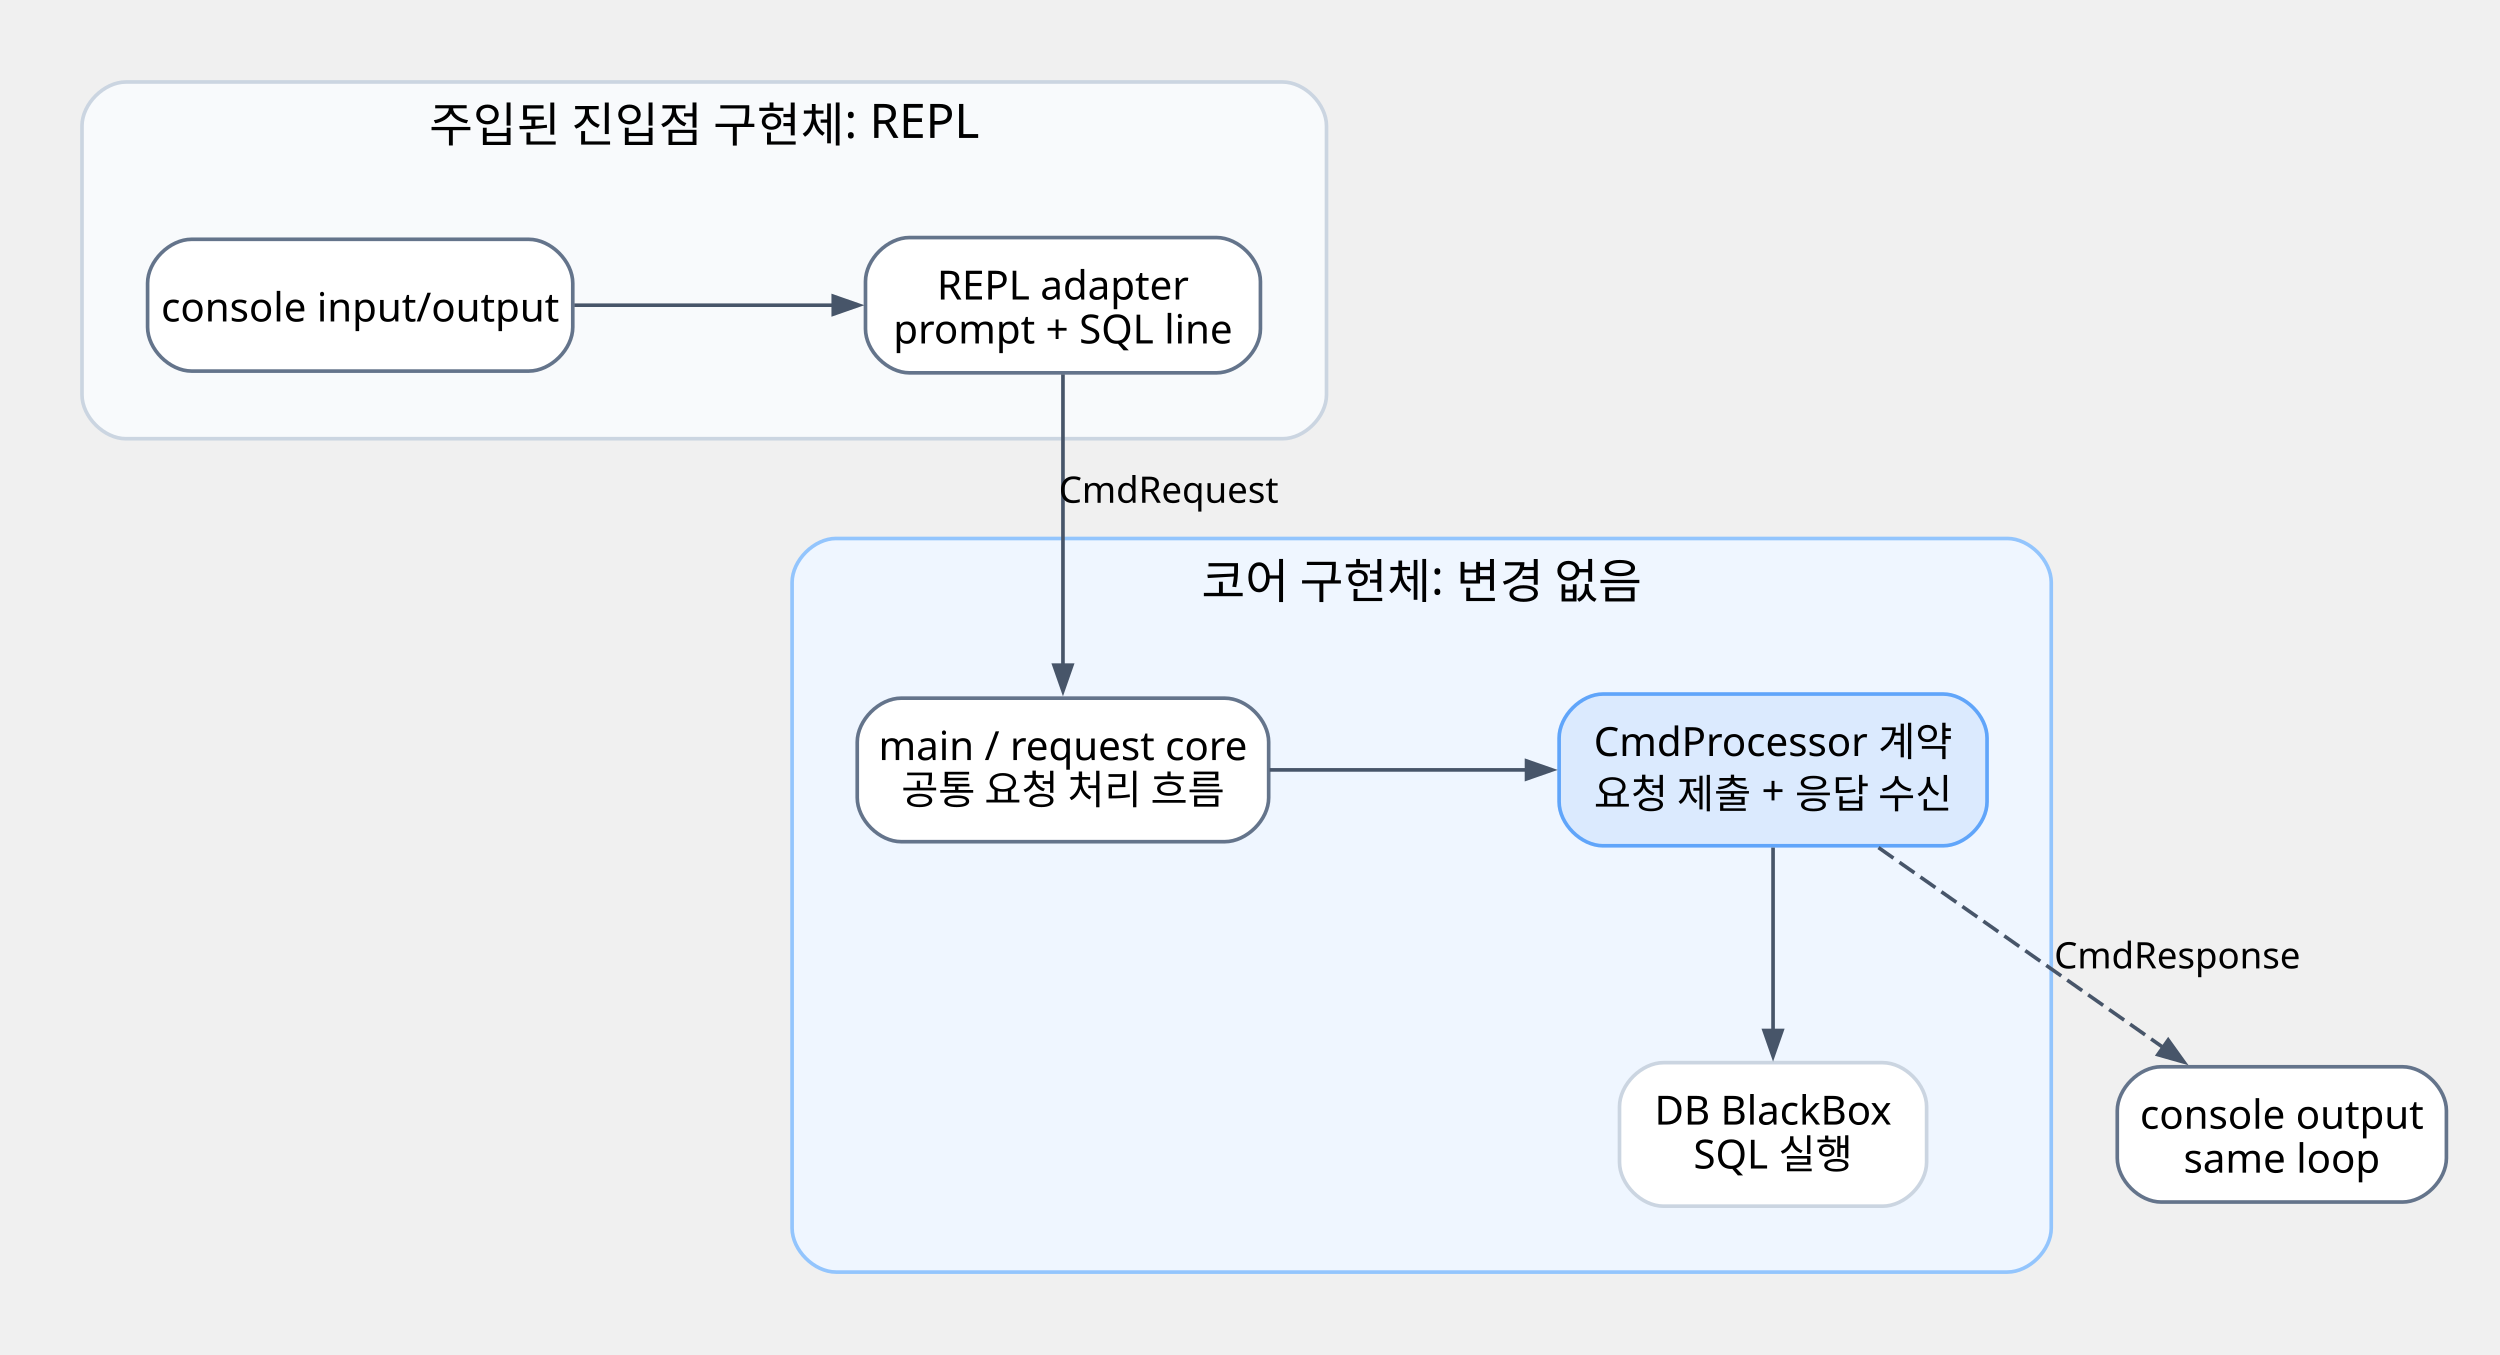
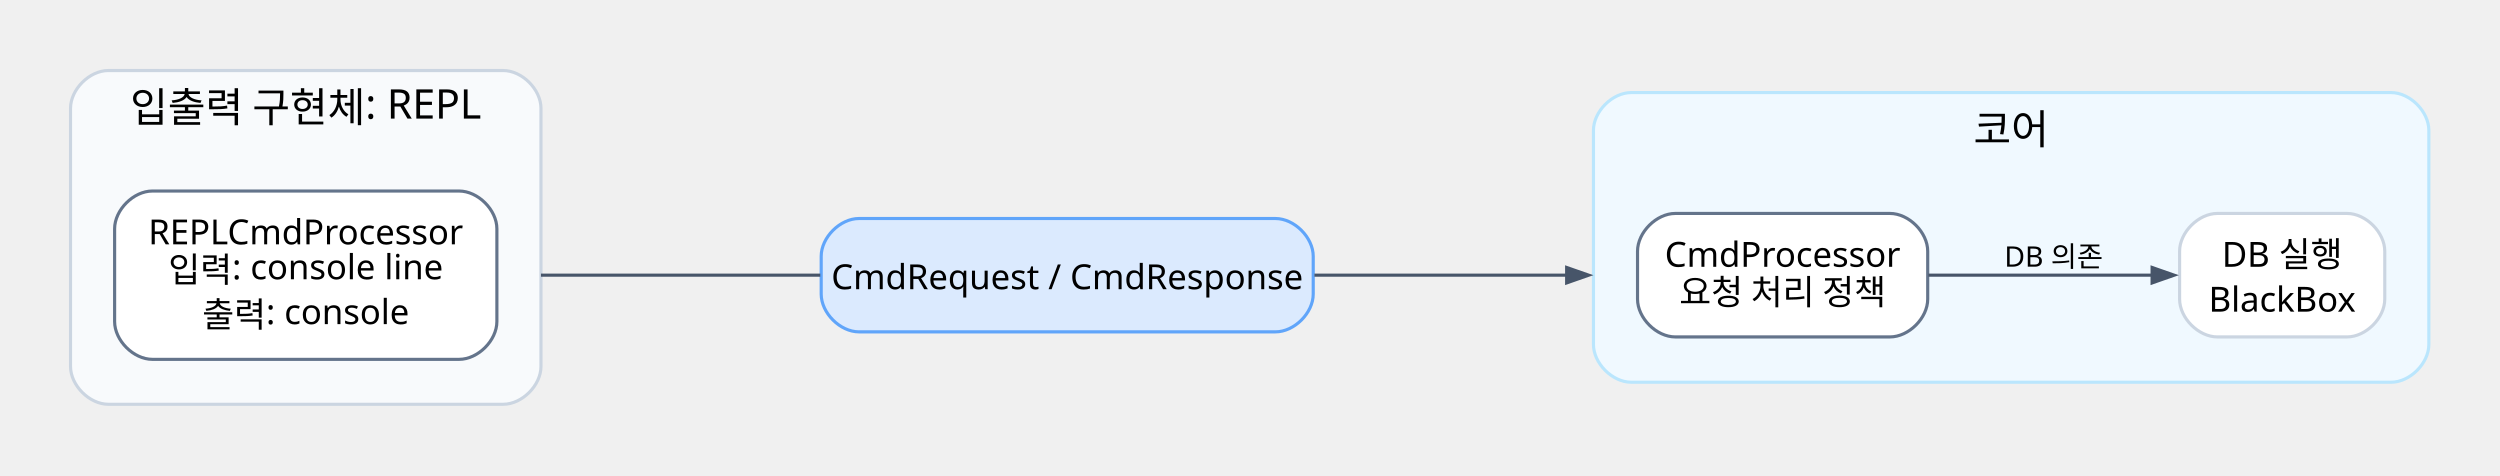
- <svg xmlns="http://www.w3.org/2000/svg" width="683pt" height="370pt" viewBox="0.00 0.00 683.00 370.00">
-   <g id="graph0" class="graph" transform="scale(1 1) rotate(0) translate(14.4 355.53)">
+ <svg xmlns="http://www.w3.org/2000/svg" width="794pt" height="151pt" viewBox="0.00 0.00 794.00 151.00">
+   <g id="graph0" class="graph" transform="scale(1 1) rotate(0) translate(14.4 136.4)">
    <g id="clust1" class="cluster">
-       <path fill="#f8fafc" stroke="#cbd5e1" d="M20,-235.67C20,-235.67 336,-235.67 336,-235.67 342,-235.67 348,-241.67 348,-247.67 348,-247.67 348,-321.13 348,-321.13 348,-327.13 342,-333.13 336,-333.13 336,-333.13 20,-333.13 20,-333.13 14,-333.13 8,-327.13 8,-321.13 8,-321.13 8,-247.67 8,-247.67 8,-241.67 14,-235.67 20,-235.67" />
-       <text xml:space="preserve" text-anchor="middle" x="178" y="-316.78" font-family="Pretendard" font-size="13.00">주입된 진입점 구현체: REPL</text>
+       <path fill="#f8fafc" stroke="#cbd5e1" d="M20,-8C20,-8 145.41,-8 145.41,-8 151.41,-8 157.41,-14 157.41,-20 157.41,-20 157.41,-102 157.41,-102 157.41,-108 151.41,-114 145.41,-114 145.41,-114 20,-114 20,-114 14,-114 8,-108 8,-102 8,-102 8,-20 8,-20 8,-14 14,-8 20,-8" />
+       <text xml:space="preserve" text-anchor="middle" x="82.71" y="-97.65" font-family="Pretendard" font-size="13.00">입출력 구현체: REPL</text>
    </g>
    <g id="clust2" class="cluster">
-       <path fill="#eff6ff" stroke="#93c5fd" d="M214,-8C214,-8 534,-8 534,-8 540,-8 546,-14 546,-20 546,-20 546,-196.42 546,-196.42 546,-202.42 540,-208.42 534,-208.42 534,-208.42 214,-208.42 214,-208.42 208,-208.42 202,-202.42 202,-196.42 202,-196.42 202,-20 202,-20 202,-14 208,-8 214,-8" />
-       <text xml:space="preserve" text-anchor="middle" x="374" y="-192.07" font-family="Pretendard" font-size="13.00">코어 구현체: 변경 없음</text>
+       <path fill="#f0f9ff" stroke="#bae6fd" d="M503.68,-15C503.68,-15 745,-15 745,-15 751,-15 757,-21 757,-27 757,-27 757,-95 757,-95 757,-101 751,-107 745,-107 745,-107 503.68,-107 503.68,-107 497.68,-107 491.68,-101 491.68,-95 491.68,-95 491.68,-27 491.68,-27 491.68,-21 497.68,-15 503.68,-15" />
+       <text xml:space="preserve" text-anchor="middle" x="624.34" y="-90.65" font-family="Pretendard" font-size="13.00">코어</text>
    </g>
    <g id="node1" class="node">
-       <path fill="white" stroke="#64748b" d="M130.08,-290.15C130.08,-290.15 37.92,-290.15 37.92,-290.15 31.92,-290.15 25.92,-284.15 25.92,-278.15 25.92,-278.15 25.92,-266.15 25.92,-266.15 25.92,-260.15 31.92,-254.15 37.92,-254.15 37.92,-254.15 130.08,-254.15 130.08,-254.15 136.08,-254.15 142.08,-260.15 142.08,-266.15 142.08,-266.15 142.08,-278.15 142.08,-278.15 142.08,-284.15 136.08,-290.15 130.08,-290.15" />
-       <text xml:space="preserve" text-anchor="middle" x="84" y="-267.7" font-family="Pretendard" font-size="11.00">console input/output</text>
+       <path fill="#ffffff" stroke="#64748b" d="M131.41,-75.73C131.41,-75.73 34,-75.73 34,-75.73 28,-75.73 22,-69.73 22,-63.73 22,-63.73 22,-34.27 22,-34.27 22,-28.27 28,-22.27 34,-22.27 34,-22.27 131.41,-22.27 131.41,-22.27 137.41,-22.27 143.41,-28.27 143.41,-34.27 143.41,-34.27 143.41,-63.73 143.41,-63.73 143.41,-69.73 137.41,-75.73 131.41,-75.73" />
+       <text xml:space="preserve" text-anchor="middle" x="82.71" y="-58.8" font-family="Pretendard" font-size="11.00">REPLCmdProcessor</text>
+       <text xml:space="preserve" text-anchor="middle" x="82.71" y="-46.8" font-family="Pretendard" font-size="11.00">입력: console line</text>
+       <text xml:space="preserve" text-anchor="middle" x="82.71" y="-32.55" font-family="Pretendard" font-size="11.00">출력: console</text>
+     </g>
+     <g id="node4" class="node">
+       <path fill="#dbeafe" stroke="#60a5fa" d="M390.68,-67C390.68,-67 258.41,-67 258.41,-67 252.41,-67 246.41,-61 246.41,-55 246.41,-55 246.41,-43 246.41,-43 246.41,-37 252.41,-31 258.41,-31 258.41,-31 390.68,-31 390.68,-31 396.68,-31 402.68,-37 402.68,-43 402.68,-43 402.68,-55 402.68,-55 402.68,-61 396.68,-67 390.68,-67" />
+       <text xml:space="preserve" text-anchor="middle" x="324.55" y="-44.55" font-family="Pretendard" font-size="11.00">CmdRequest / CmdResponse</text>
+     </g>
+     <g id="edge1" class="edge">
+       <path fill="none" stroke="#475569" d="M157.41,-49C185.56,-49 217.65,-49 246.13,-49" />
    </g>
    <g id="node2" class="node">
-       <path fill="white" stroke="#64748b" d="M317.95,-290.63C317.95,-290.63 234.05,-290.63 234.05,-290.63 228.05,-290.63 222.05,-284.63 222.05,-278.63 222.05,-278.63 222.05,-265.67 222.05,-265.67 222.05,-259.67 228.05,-253.67 234.05,-253.67 234.05,-253.67 317.95,-253.67 317.95,-253.67 323.95,-253.67 329.95,-259.67 329.95,-265.67 329.95,-265.67 329.95,-278.63 329.95,-278.63 329.95,-284.63 323.95,-290.63 317.95,-290.63" />
-       <text xml:space="preserve" text-anchor="middle" x="276" y="-273.7" font-family="Pretendard" font-size="11.00">REPL adapter</text>
-       <text xml:space="preserve" text-anchor="middle" x="276" y="-261.7" font-family="Pretendard" font-size="11.00">prompt + SQL line</text>
-     </g>
-     <g id="edge1" class="edge">
-       <path fill="none" stroke="#475569" d="M142.5,-272.15C166.14,-272.15 189.77,-272.15 213.41,-272.15" />
-       <polygon fill="#475569" stroke="#475569" points="213.25,-274.6 220.25,-272.15 213.25,-269.7 213.25,-274.6" />
+       <path fill="#ffffff" stroke="#64748b" d="M585.84,-68.61C585.84,-68.61 517.68,-68.61 517.68,-68.61 511.68,-68.61 505.68,-62.61 505.68,-56.61 505.68,-56.61 505.68,-41.39 505.68,-41.39 505.68,-35.39 511.68,-29.39 517.68,-29.39 517.68,-29.39 585.84,-29.39 585.84,-29.39 591.84,-29.39 597.84,-35.39 597.84,-41.39 597.84,-41.39 597.84,-56.61 597.84,-56.61 597.84,-62.61 591.84,-68.61 585.84,-68.61" />
+       <text xml:space="preserve" text-anchor="middle" x="551.76" y="-51.67" font-family="Pretendard" font-size="11.00">CmdProcessor</text>
+       <text xml:space="preserve" text-anchor="middle" x="551.76" y="-39.67" font-family="Pretendard" font-size="11.00">요청 처리 정책</text>
    </g>
    <g id="node3" class="node">
-       <path fill="white" stroke="#64748b" d="M320.2,-164.79C320.2,-164.79 231.8,-164.79 231.8,-164.79 225.8,-164.79 219.8,-158.79 219.8,-152.79 219.8,-152.79 219.8,-137.58 219.8,-137.58 219.8,-131.58 225.8,-125.58 231.8,-125.58 231.8,-125.58 320.2,-125.58 320.2,-125.58 326.2,-125.58 332.2,-131.58 332.2,-137.58 332.2,-137.58 332.2,-152.79 332.2,-152.79 332.2,-158.79 326.2,-164.79 320.2,-164.79" />
-       <text xml:space="preserve" text-anchor="middle" x="276" y="-147.87" font-family="Pretendard" font-size="11.00">main / request core</text>
-       <text xml:space="preserve" text-anchor="middle" x="276" y="-135.87" font-family="Pretendard" font-size="11.00">공통 요청 처리 흐름</text>
+       <path fill="#ffffff" stroke="#cbd5e1" d="M731,-68.61C731,-68.61 689.84,-68.61 689.84,-68.61 683.84,-68.61 677.84,-62.61 677.84,-56.61 677.84,-56.61 677.84,-41.39 677.84,-41.39 677.84,-35.39 683.84,-29.39 689.84,-29.39 689.84,-29.39 731,-29.39 731,-29.39 737,-29.39 743,-35.39 743,-41.39 743,-41.39 743,-56.61 743,-56.61 743,-62.61 737,-68.61 731,-68.61" />
+       <text xml:space="preserve" text-anchor="middle" x="710.42" y="-51.67" font-family="Pretendard" font-size="11.00">DB 실행</text>
+       <text xml:space="preserve" text-anchor="middle" x="710.42" y="-37.42" font-family="Pretendard" font-size="11.00">BlackBox</text>
+     </g>
+     <g id="edge3" class="edge">
+       <path fill="none" stroke="#475569" d="M598.07,-49C620.57,-49 647.51,-49 669.26,-49" />
+       <polygon fill="#475569" stroke="#475569" points="669.11,-51.45 676.11,-49 669.11,-46.55 669.11,-51.45" />
+       <text xml:space="preserve" text-anchor="middle" x="637.84" y="-51.7" font-family="Pretendard" font-size="9.00">DB 의존</text>
    </g>
    <g id="edge2" class="edge">
-       <path fill="none" stroke="#475569" d="M276,-253.25C276,-232.45 276,-197.91 276,-173.7" />
-       <polygon fill="#475569" stroke="#475569" points="278.45,-173.8 276,-166.8 273.55,-173.8 278.45,-173.8" />
-       <text xml:space="preserve" text-anchor="middle" x="304.88" y="-218.17" font-family="Pretendard" font-size="10.00">CmdRequest</text>
-     </g>
-     <g id="node4" class="node">
-       <path fill="#dbeafe" stroke="#60a5fa" d="M516.46,-165.92C516.46,-165.92 423.55,-165.92 423.55,-165.92 417.55,-165.92 411.55,-159.92 411.55,-153.92 411.55,-153.92 411.55,-136.46 411.55,-136.46 411.55,-130.46 417.55,-124.46 423.55,-124.46 423.55,-124.46 516.46,-124.46 516.46,-124.46 522.46,-124.46 528.46,-130.46 528.46,-136.46 528.46,-136.46 528.46,-153.92 528.46,-153.92 528.46,-159.92 522.46,-165.92 516.46,-165.92" />
-       <text xml:space="preserve" text-anchor="middle" x="470" y="-148.99" font-family="Pretendard" font-size="11.00">CmdProcessor 계약</text>
-       <text xml:space="preserve" text-anchor="middle" x="470" y="-134.74" font-family="Pretendard" font-size="11.00">요청 제출 + 응답 수신</text>
-     </g>
-     <g id="edge3" class="edge">
-       <path fill="none" stroke="#475569" d="M332.46,-145.19C355.93,-145.19 379.4,-145.19 402.87,-145.19" />
-       <polygon fill="#475569" stroke="#475569" points="402.65,-147.64 409.65,-145.19 402.65,-142.74 402.65,-147.64" />
-     </g>
-     <g id="node5" class="node">
-       <path fill="#ffffff" stroke="#cbd5e1" d="M499.95,-65.21C499.95,-65.21 440.05,-65.21 440.05,-65.21 434.05,-65.21 428.05,-59.21 428.05,-53.21 428.05,-53.21 428.05,-38 428.05,-38 428.05,-32 434.05,-26 440.05,-26 440.05,-26 499.95,-26 499.95,-26 505.95,-26 511.95,-32 511.95,-38 511.95,-38 511.95,-53.21 511.95,-53.21 511.95,-59.21 505.95,-65.21 499.95,-65.21" />
-       <text xml:space="preserve" text-anchor="middle" x="470" y="-48.28" font-family="Pretendard" font-size="11.00">DB BlackBox</text>
-       <text xml:space="preserve" text-anchor="middle" x="470" y="-36.28" font-family="Pretendard" font-size="11.00">SQL 실행</text>
-     </g>
-     <g id="edge4" class="edge">
-       <path fill="none" stroke="#475569" d="M470,-123.97C470,-109.46 470,-89.75 470,-73.86" />
-       <polygon fill="#475569" stroke="#475569" points="472.45,-73.99 470,-66.99 467.55,-73.99 472.45,-73.99" />
-     </g>
-     <g id="node6" class="node">
-       <path fill="white" stroke="#64748b" d="M641.96,-64.09C641.96,-64.09 576.04,-64.09 576.04,-64.09 570.04,-64.09 564.04,-58.09 564.04,-52.09 564.04,-52.09 564.04,-39.12 564.04,-39.12 564.04,-33.12 570.04,-27.13 576.04,-27.13 576.04,-27.13 641.96,-27.13 641.96,-27.13 647.96,-27.13 653.96,-33.13 653.96,-39.13 653.96,-39.13 653.96,-52.09 653.96,-52.09 653.96,-58.09 647.96,-64.09 641.96,-64.09" />
-       <text xml:space="preserve" text-anchor="middle" x="609" y="-47.16" font-family="Pretendard" font-size="11.00">console output</text>
-       <text xml:space="preserve" text-anchor="middle" x="609" y="-35.16" font-family="Pretendard" font-size="11.00">same loop</text>
-     </g>
-     <g id="edge5" class="edge">
-       <path fill="none" stroke="#475569" stroke-dasharray="5,2" d="M498.8,-123.97C521.53,-108.02 553.22,-85.77 576.78,-69.22" />
-       <polygon fill="#475569" stroke="#475569" points="577.95,-71.4 582.27,-65.37 575.13,-67.39 577.95,-71.4" />
-       <text xml:space="preserve" text-anchor="middle" x="580.45" y="-90.96" font-family="Pretendard" font-size="10.00">CmdResponse</text>
+       <path fill="none" stroke="#475569" d="M403.06,-49C429.15,-49 457.98,-49 483.26,-49" />
+       <polygon fill="#475569" stroke="#475569" points="483.17,-51.45 490.17,-49 483.17,-46.55 483.17,-51.45" />
    </g>
  </g>
</svg>
